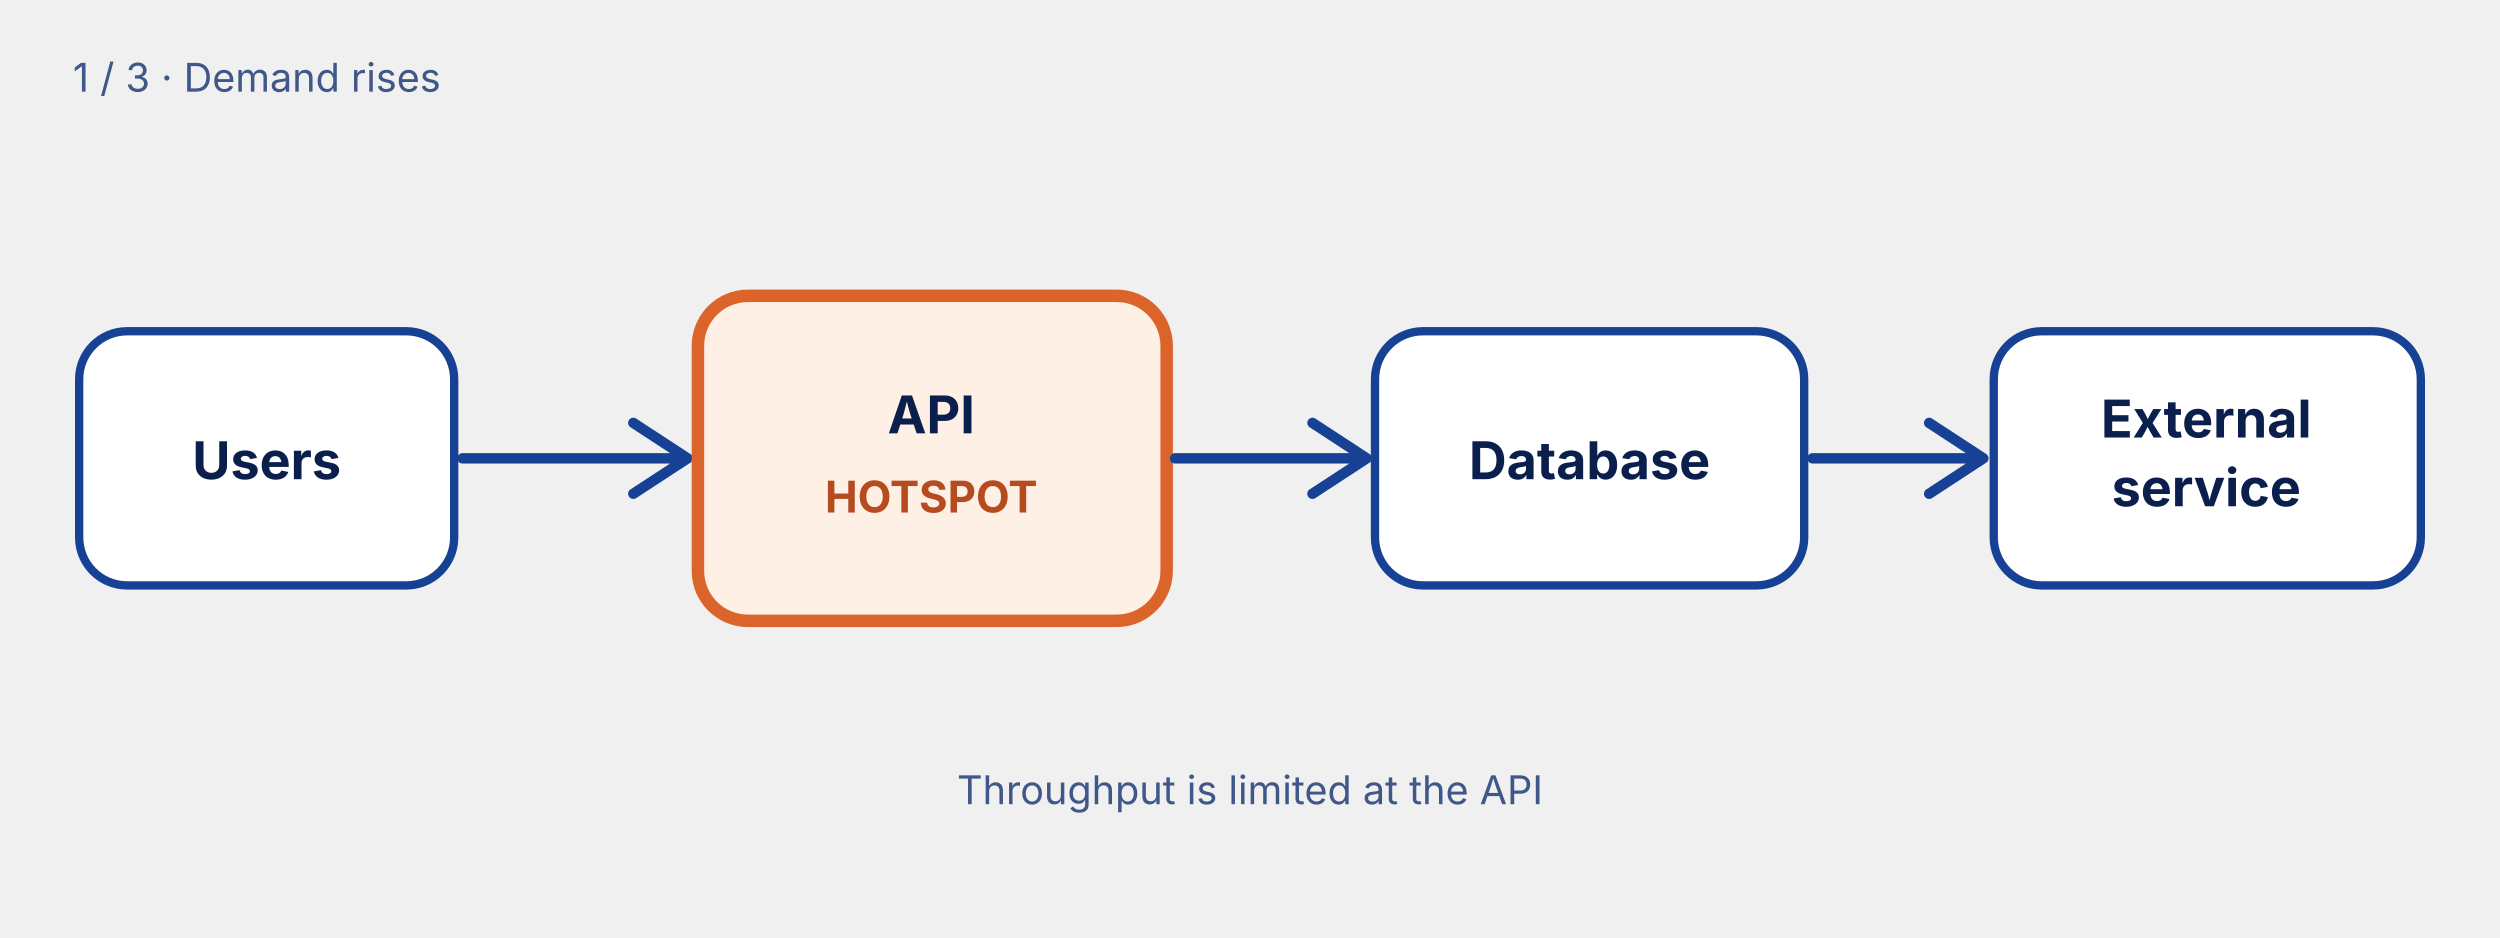
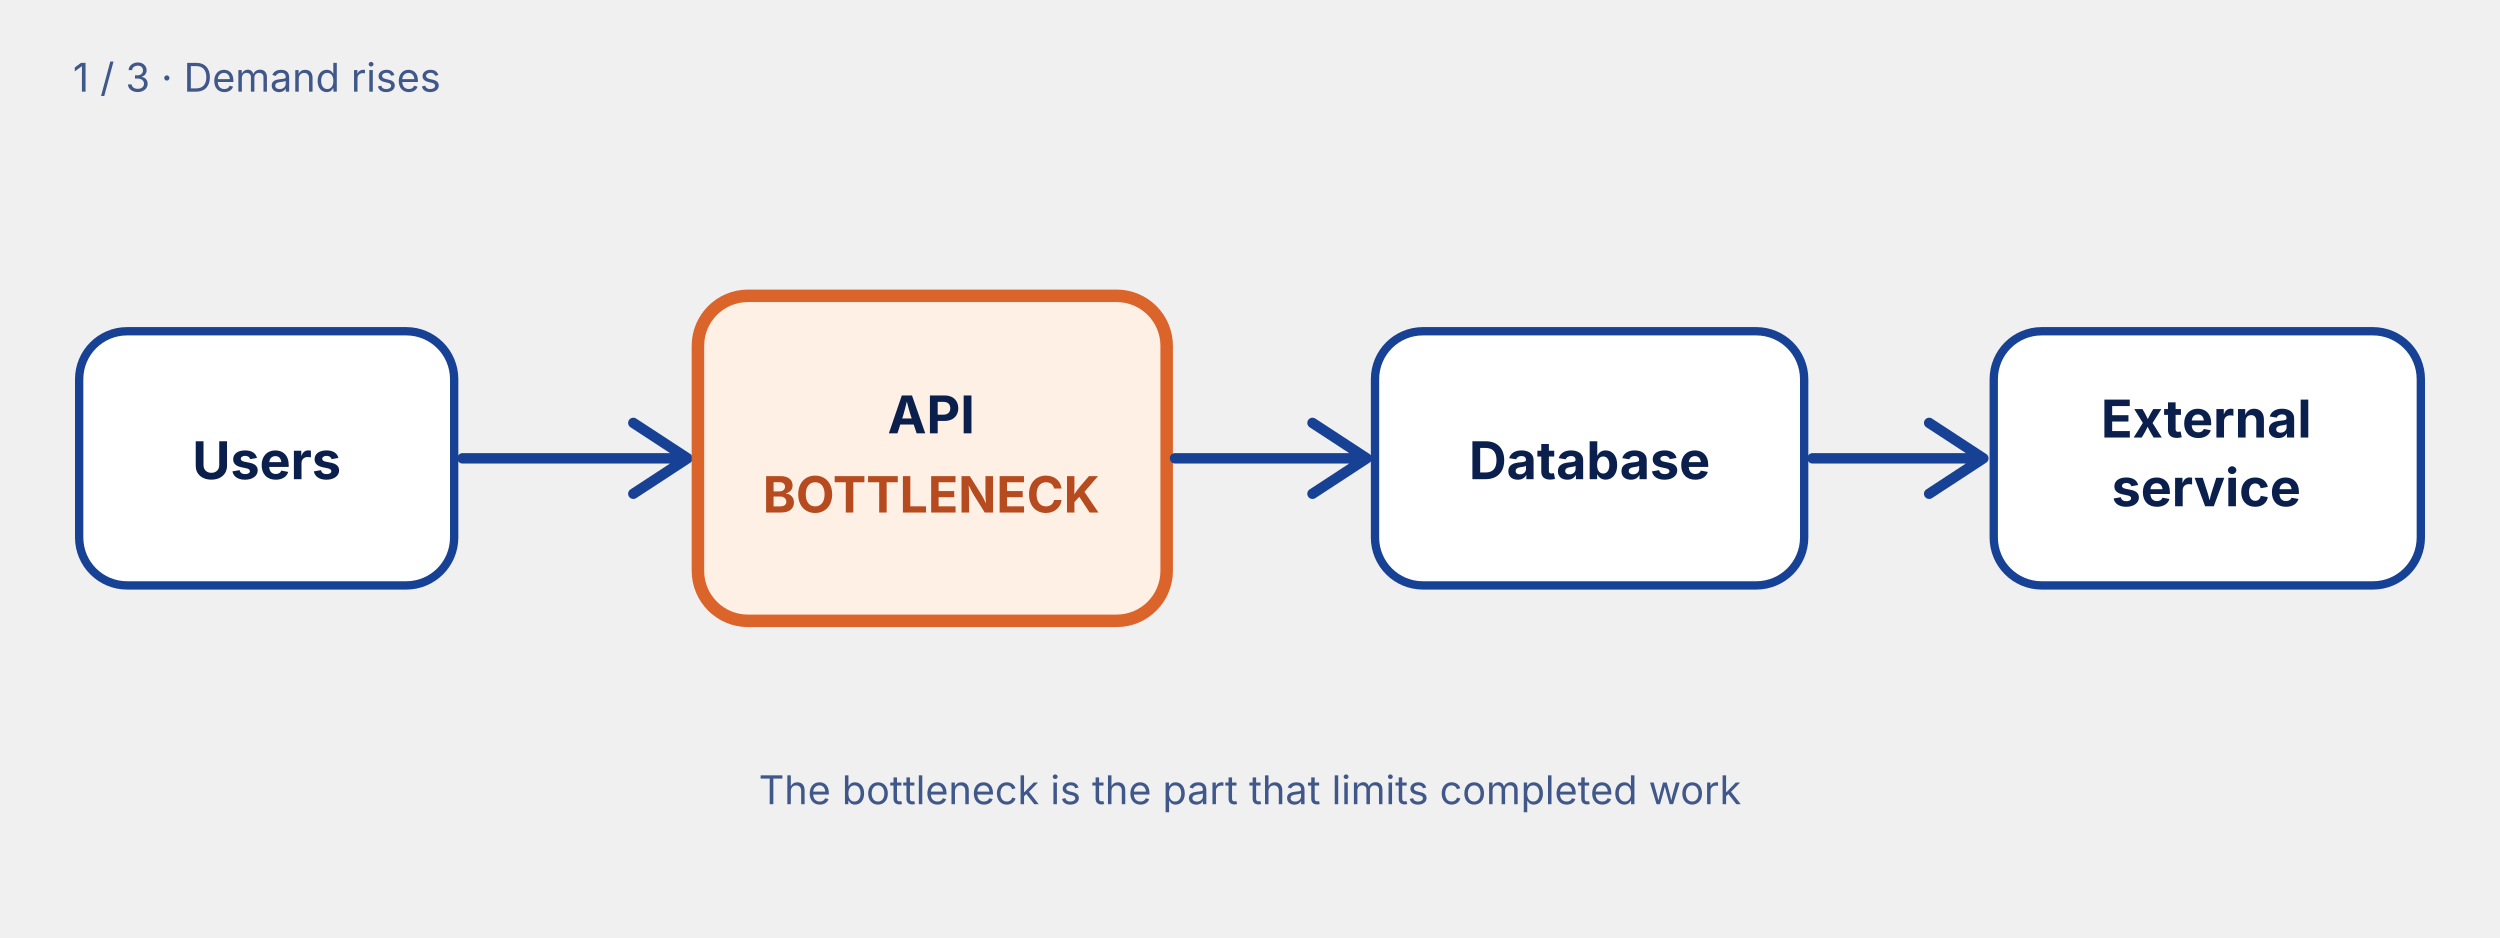
<svg xmlns="http://www.w3.org/2000/svg" viewBox="0 0 1200 450" role="img" aria-labelledby="t d">
-   <style>text{font-family:Inter,Arial,sans-serif;fill:#0b1f4d}.label{font-size:25px;font-weight:700}.small{font-size:19px;fill:#405789}.box{fill:#fff;stroke:#164194;stroke-width:4}.hot{fill:#fff0e6;stroke:#db642b;stroke-width:6}.line{fill:none;stroke:#164194;stroke-width:5;stroke-linecap:round;stroke-linejoin:round}.fire{font-size:21px;font-weight:700;fill:#b54b1e}</style>
+   <style>text{font-family:Inter,Arial,sans-serif;fill:#0b1f4d}.label{font-size:25px;font-weight:700}.small{font-size:19px;fill:#405789}.box{fill:#fff;stroke:#164194;stroke-width:4}.hot{fill:#fff0e6;stroke:#db642b;stroke-width:6}.line{fill:none;stroke:#164194;stroke-width:5;stroke-linecap:round;stroke-linejoin:round}.fire{font-size:24px;font-weight:700;fill:#b54b1e}</style>
  <text x="35" y="44" class="small">1 / 3  ·  Demand rises</text>
  <rect x="38" y="159" width="180" height="122" rx="23" class="box" />
  <text x="128" y="230" class="label" text-anchor="middle">Users</text>
  <path d="M222 220h102m-20-17 26 17-26 17" class="line" />
  <rect x="335" y="142" width="225" height="156" rx="24" class="hot" />
  <text x="447" y="208" class="label" text-anchor="middle">API</text>
-   <text x="447" y="246" class="fire" text-anchor="middle">HOTSPOT</text>
+   <text x="447" y="246" class="fire" text-anchor="middle">BOTTLENECK</text>
  <path d="M564 220h86m-20-17 26 17-26 17" class="line" />
  <rect x="660" y="159" width="206" height="122" rx="23" class="box" />
  <text x="763" y="230" class="label" text-anchor="middle">Database</text>
  <path d="M870 220h76m-20-17 26 17-26 17" class="line" />
  <rect x="957" y="159" width="205" height="122" rx="23" class="box" />
  <text x="1059" y="210" class="label" text-anchor="middle">External</text>
  <text x="1059" y="243" class="label" text-anchor="middle">service</text>
-   <text x="600" y="386" class="small" text-anchor="middle">Throughput is limited at the API</text>
+   <text x="600" y="386" class="small" text-anchor="middle">The bottleneck is the part that limits completed work</text>
</svg>
